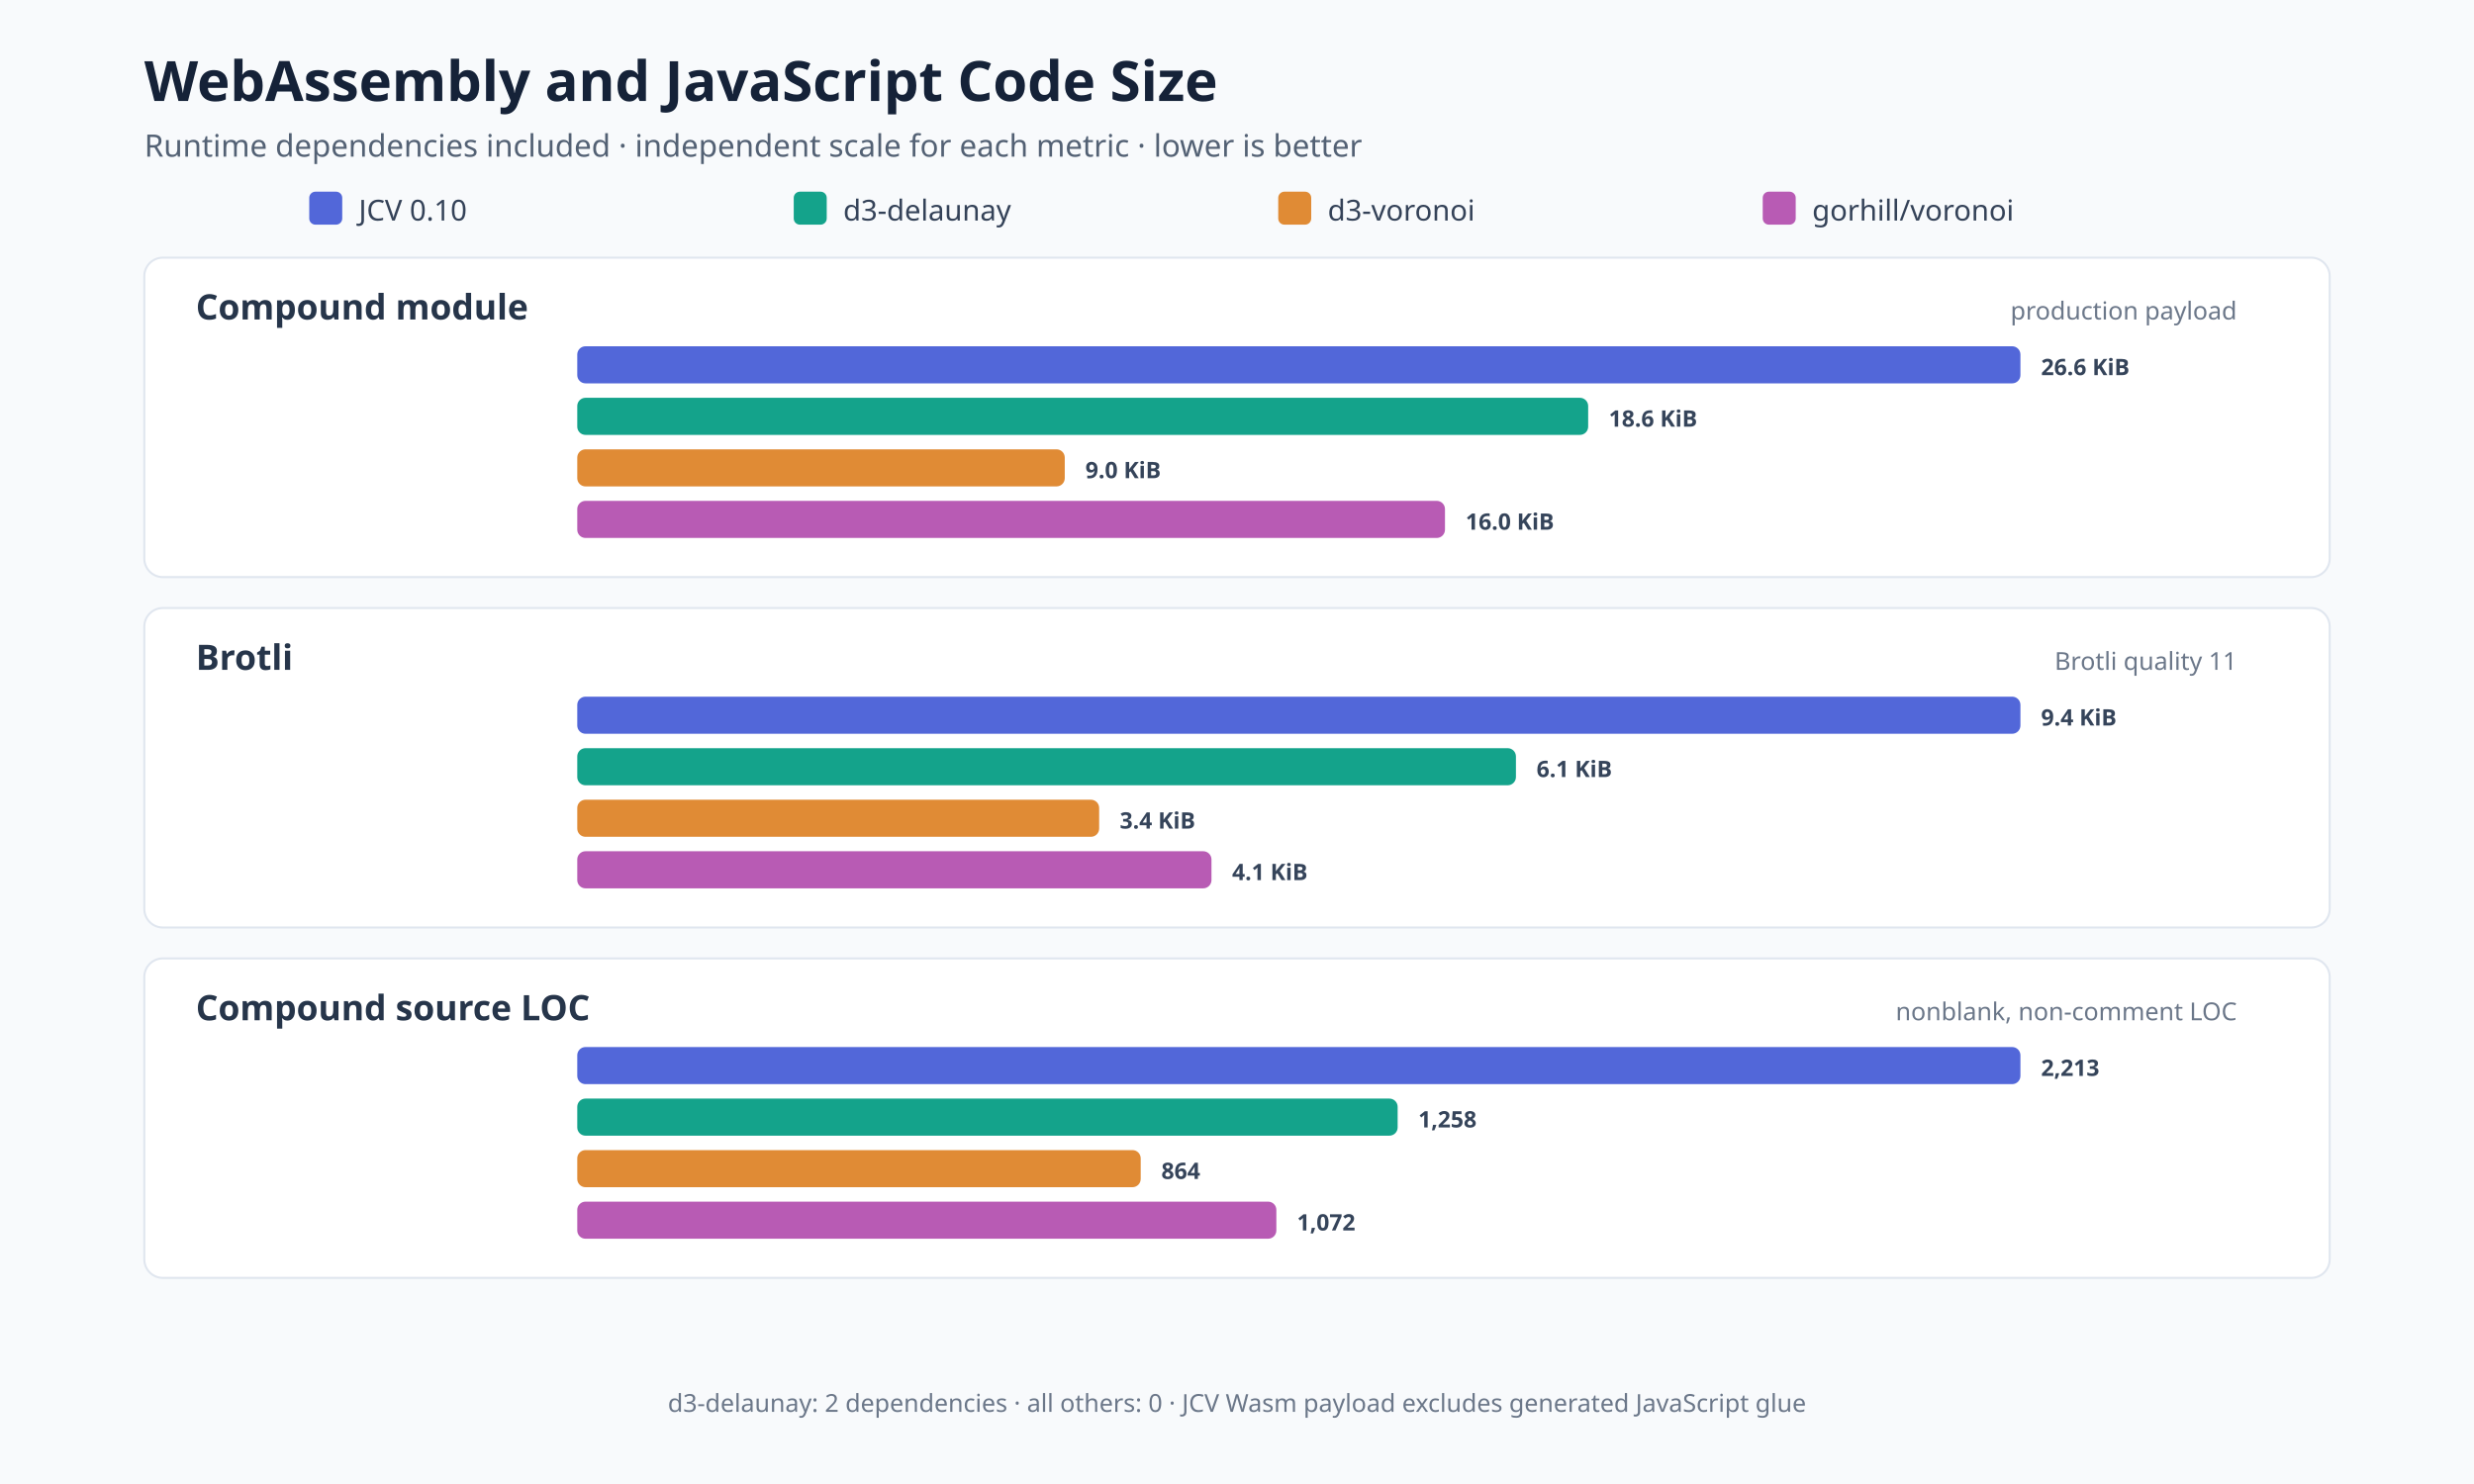
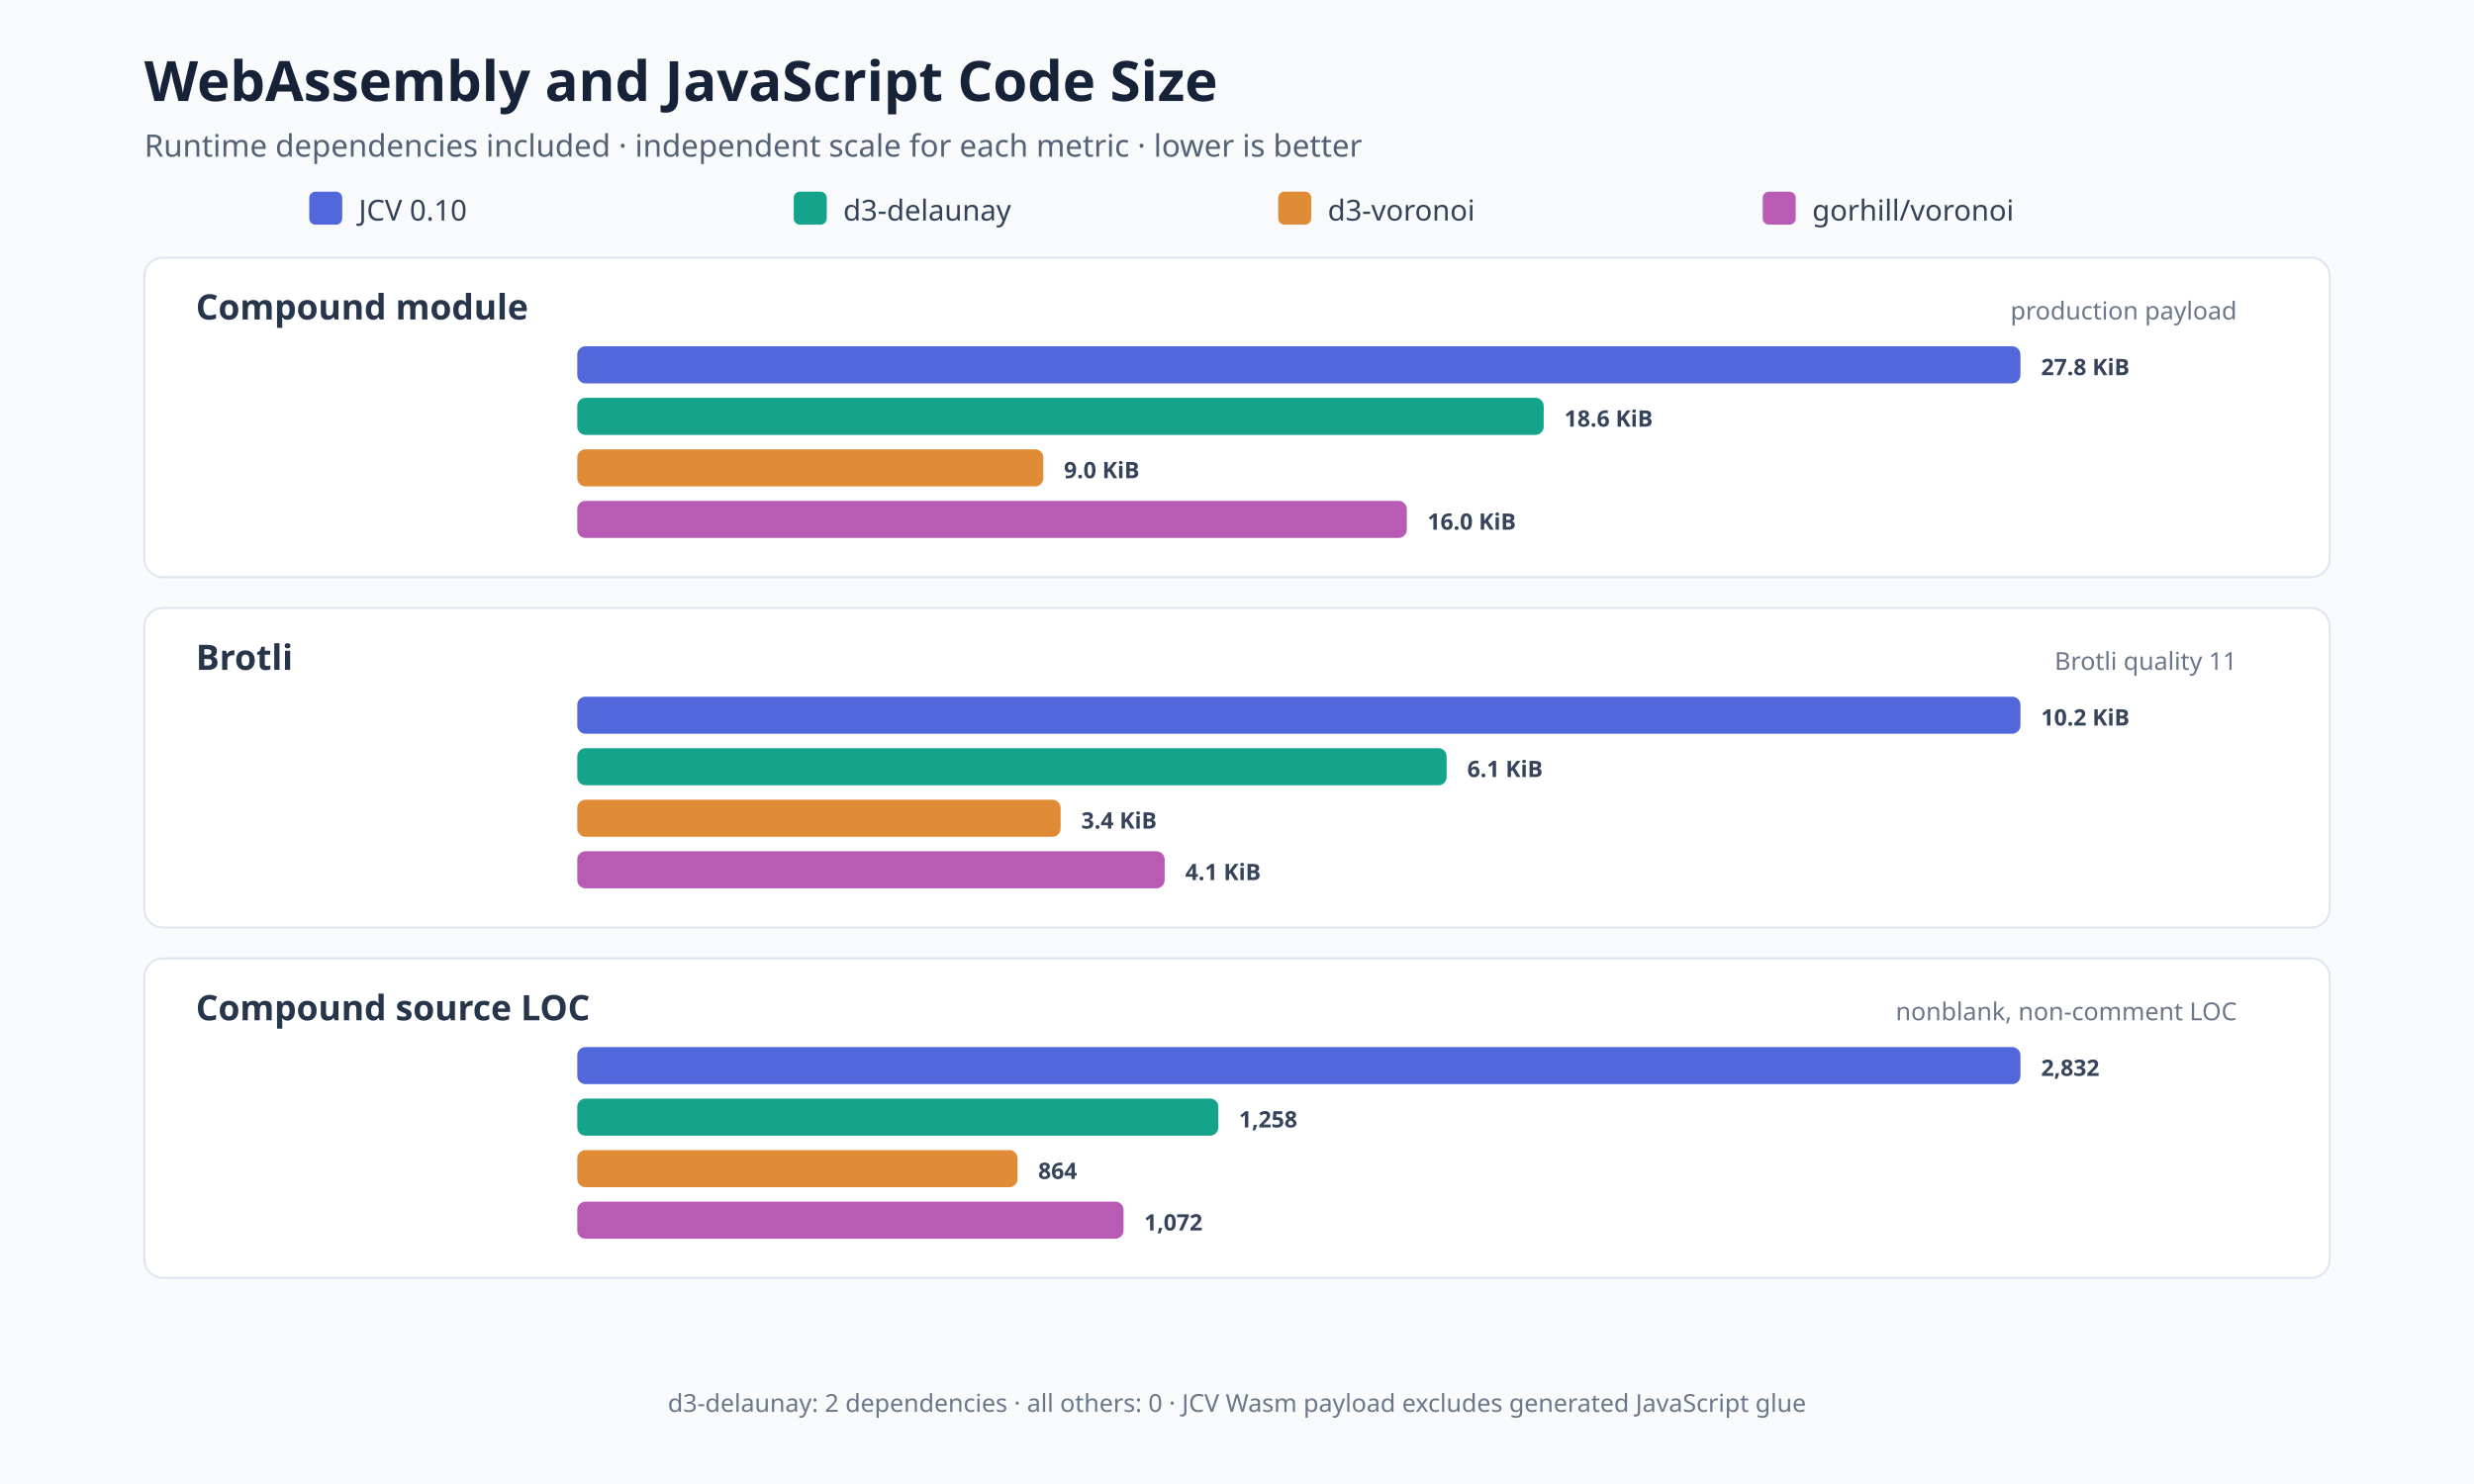
<svg xmlns="http://www.w3.org/2000/svg" width="1200" height="720" viewBox="0 0 1200 720" role="img" aria-labelledby="title desc">
  <rect width="1200" height="720" fill="#f8fafc" />
  <text x="70" y="49" font-family="system-ui, sans-serif" font-size="27" font-weight="700" fill="#152238">WebAssembly and JavaScript Code Size</text>
  <text x="70" y="76" font-family="system-ui, sans-serif" font-size="15" fill="#536174">Runtime dependencies included · independent scale for each metric · lower is better</text>
  <rect x="150" y="93" width="16" height="16" rx="3" fill="#5267d9" />
  <text x="174" y="107" font-family="system-ui, sans-serif" font-size="14" fill="#344258">JCV 0.10</text>
  <rect x="385" y="93" width="16" height="16" rx="3" fill="#14a38b" />
  <text x="409" y="107" font-family="system-ui, sans-serif" font-size="14" fill="#344258">d3-delaunay</text>
  <rect x="620" y="93" width="16" height="16" rx="3" fill="#e08b35" />
  <text x="644" y="107" font-family="system-ui, sans-serif" font-size="14" fill="#344258">d3-voronoi</text>
  <rect x="855" y="93" width="16" height="16" rx="3" fill="#b85bb4" />
  <text x="879" y="107" font-family="system-ui, sans-serif" font-size="14" fill="#344258">gorhill/voronoi</text>
  <rect x="70" y="125" width="1060" height="155" rx="9" fill="#ffffff" stroke="#e0e6ef" />
  <text x="95" y="155" font-family="system-ui, sans-serif" font-size="17" font-weight="700" fill="#26354a">Compound module</text>
  <text x="1085" y="155" font-family="system-ui, sans-serif" font-size="12" fill="#6b7789" text-anchor="end">production payload</text>
  <rect x="280" y="168" width="700.00" height="18" rx="4" fill="#5267d9" />
-   <text x="990.00" y="182" font-family="system-ui, sans-serif" font-size="11" font-weight="650" fill="#35445a">26.6 KiB</text>
-   <rect x="280" y="193" width="490.33" height="18" rx="4" fill="#14a38b" />
-   <text x="780.33" y="207" font-family="system-ui, sans-serif" font-size="11" font-weight="650" fill="#35445a">18.6 KiB</text>
-   <rect x="280" y="218" width="236.46" height="18" rx="4" fill="#e08b35" />
-   <text x="526.46" y="232" font-family="system-ui, sans-serif" font-size="11" font-weight="650" fill="#35445a">9.0 KiB</text>
-   <rect x="280" y="243" width="420.88" height="18" rx="4" fill="#b85bb4" />
-   <text x="710.88" y="257" font-family="system-ui, sans-serif" font-size="11" font-weight="650" fill="#35445a">16.0 KiB</text>
+   <text x="990.00" y="182" font-family="system-ui, sans-serif" font-size="11" font-weight="650" fill="#35445a">27.8 KiB</text>
+   <rect x="280" y="193" width="468.76" height="18" rx="4" fill="#14a38b" />
+   <text x="758.76" y="207" font-family="system-ui, sans-serif" font-size="11" font-weight="650" fill="#35445a">18.6 KiB</text>
+   <rect x="280" y="218" width="226.06" height="18" rx="4" fill="#e08b35" />
+   <text x="516.06" y="232" font-family="system-ui, sans-serif" font-size="11" font-weight="650" fill="#35445a">9.0 KiB</text>
+   <rect x="280" y="243" width="402.37" height="18" rx="4" fill="#b85bb4" />
+   <text x="692.37" y="257" font-family="system-ui, sans-serif" font-size="11" font-weight="650" fill="#35445a">16.0 KiB</text>
  <rect x="70" y="295" width="1060" height="155" rx="9" fill="#ffffff" stroke="#e0e6ef" />
  <text x="95" y="325" font-family="system-ui, sans-serif" font-size="17" font-weight="700" fill="#26354a">Brotli</text>
  <text x="1085" y="325" font-family="system-ui, sans-serif" font-size="12" fill="#6b7789" text-anchor="end">Brotli quality 11</text>
  <rect x="280" y="338" width="700.00" height="18" rx="4" fill="#5267d9" />
-   <text x="990.00" y="352" font-family="system-ui, sans-serif" font-size="11" font-weight="650" fill="#35445a">9.4 KiB</text>
-   <rect x="280" y="363" width="455.29" height="18" rx="4" fill="#14a38b" />
-   <text x="745.29" y="377" font-family="system-ui, sans-serif" font-size="11" font-weight="650" fill="#35445a">6.1 KiB</text>
-   <rect x="280" y="388" width="253.14" height="18" rx="4" fill="#e08b35" />
-   <text x="543.14" y="402" font-family="system-ui, sans-serif" font-size="11" font-weight="650" fill="#35445a">3.4 KiB</text>
-   <rect x="280" y="413" width="307.62" height="18" rx="4" fill="#b85bb4" />
-   <text x="597.62" y="427" font-family="system-ui, sans-serif" font-size="11" font-weight="650" fill="#35445a">4.1 KiB</text>
+   <text x="990.00" y="352" font-family="system-ui, sans-serif" font-size="11" font-weight="650" fill="#35445a">10.2 KiB</text>
+   <rect x="280" y="363" width="421.68" height="18" rx="4" fill="#14a38b" />
+   <text x="711.68" y="377" font-family="system-ui, sans-serif" font-size="11" font-weight="650" fill="#35445a">6.1 KiB</text>
+   <rect x="280" y="388" width="234.45" height="18" rx="4" fill="#e08b35" />
+   <text x="524.45" y="402" font-family="system-ui, sans-serif" font-size="11" font-weight="650" fill="#35445a">3.4 KiB</text>
+   <rect x="280" y="413" width="284.91" height="18" rx="4" fill="#b85bb4" />
+   <text x="574.91" y="427" font-family="system-ui, sans-serif" font-size="11" font-weight="650" fill="#35445a">4.1 KiB</text>
  <rect x="70" y="465" width="1060" height="155" rx="9" fill="#ffffff" stroke="#e0e6ef" />
  <text x="95" y="495" font-family="system-ui, sans-serif" font-size="17" font-weight="700" fill="#26354a">Compound source LOC</text>
  <text x="1085" y="495" font-family="system-ui, sans-serif" font-size="12" fill="#6b7789" text-anchor="end">nonblank, non-comment LOC</text>
  <rect x="280" y="508" width="700.00" height="18" rx="4" fill="#5267d9" />
-   <text x="990.00" y="522" font-family="system-ui, sans-serif" font-size="11" font-weight="650" fill="#35445a">2,213</text>
-   <rect x="280" y="533" width="397.92" height="18" rx="4" fill="#14a38b" />
-   <text x="687.92" y="547" font-family="system-ui, sans-serif" font-size="11" font-weight="650" fill="#35445a">1,258</text>
-   <rect x="280" y="558" width="273.29" height="18" rx="4" fill="#e08b35" />
-   <text x="563.29" y="572" font-family="system-ui, sans-serif" font-size="11" font-weight="650" fill="#35445a">864</text>
-   <rect x="280" y="583" width="339.09" height="18" rx="4" fill="#b85bb4" />
-   <text x="629.09" y="597" font-family="system-ui, sans-serif" font-size="11" font-weight="650" fill="#35445a">1,072</text>
+   <text x="990.00" y="522" font-family="system-ui, sans-serif" font-size="11" font-weight="650" fill="#35445a">2,832</text>
+   <rect x="280" y="533" width="310.95" height="18" rx="4" fill="#14a38b" />
+   <text x="600.95" y="547" font-family="system-ui, sans-serif" font-size="11" font-weight="650" fill="#35445a">1,258</text>
+   <rect x="280" y="558" width="213.56" height="18" rx="4" fill="#e08b35" />
+   <text x="503.56" y="572" font-family="system-ui, sans-serif" font-size="11" font-weight="650" fill="#35445a">864</text>
+   <rect x="280" y="583" width="264.97" height="18" rx="4" fill="#b85bb4" />
+   <text x="554.97" y="597" font-family="system-ui, sans-serif" font-size="11" font-weight="650" fill="#35445a">1,072</text>
  <text x="600" y="685" font-family="system-ui, sans-serif" font-size="12" fill="#6b7789" text-anchor="middle">d3-delaunay: 2 dependencies · all others: 0 · JCV Wasm payload excludes generated JavaScript glue</text>
</svg>
